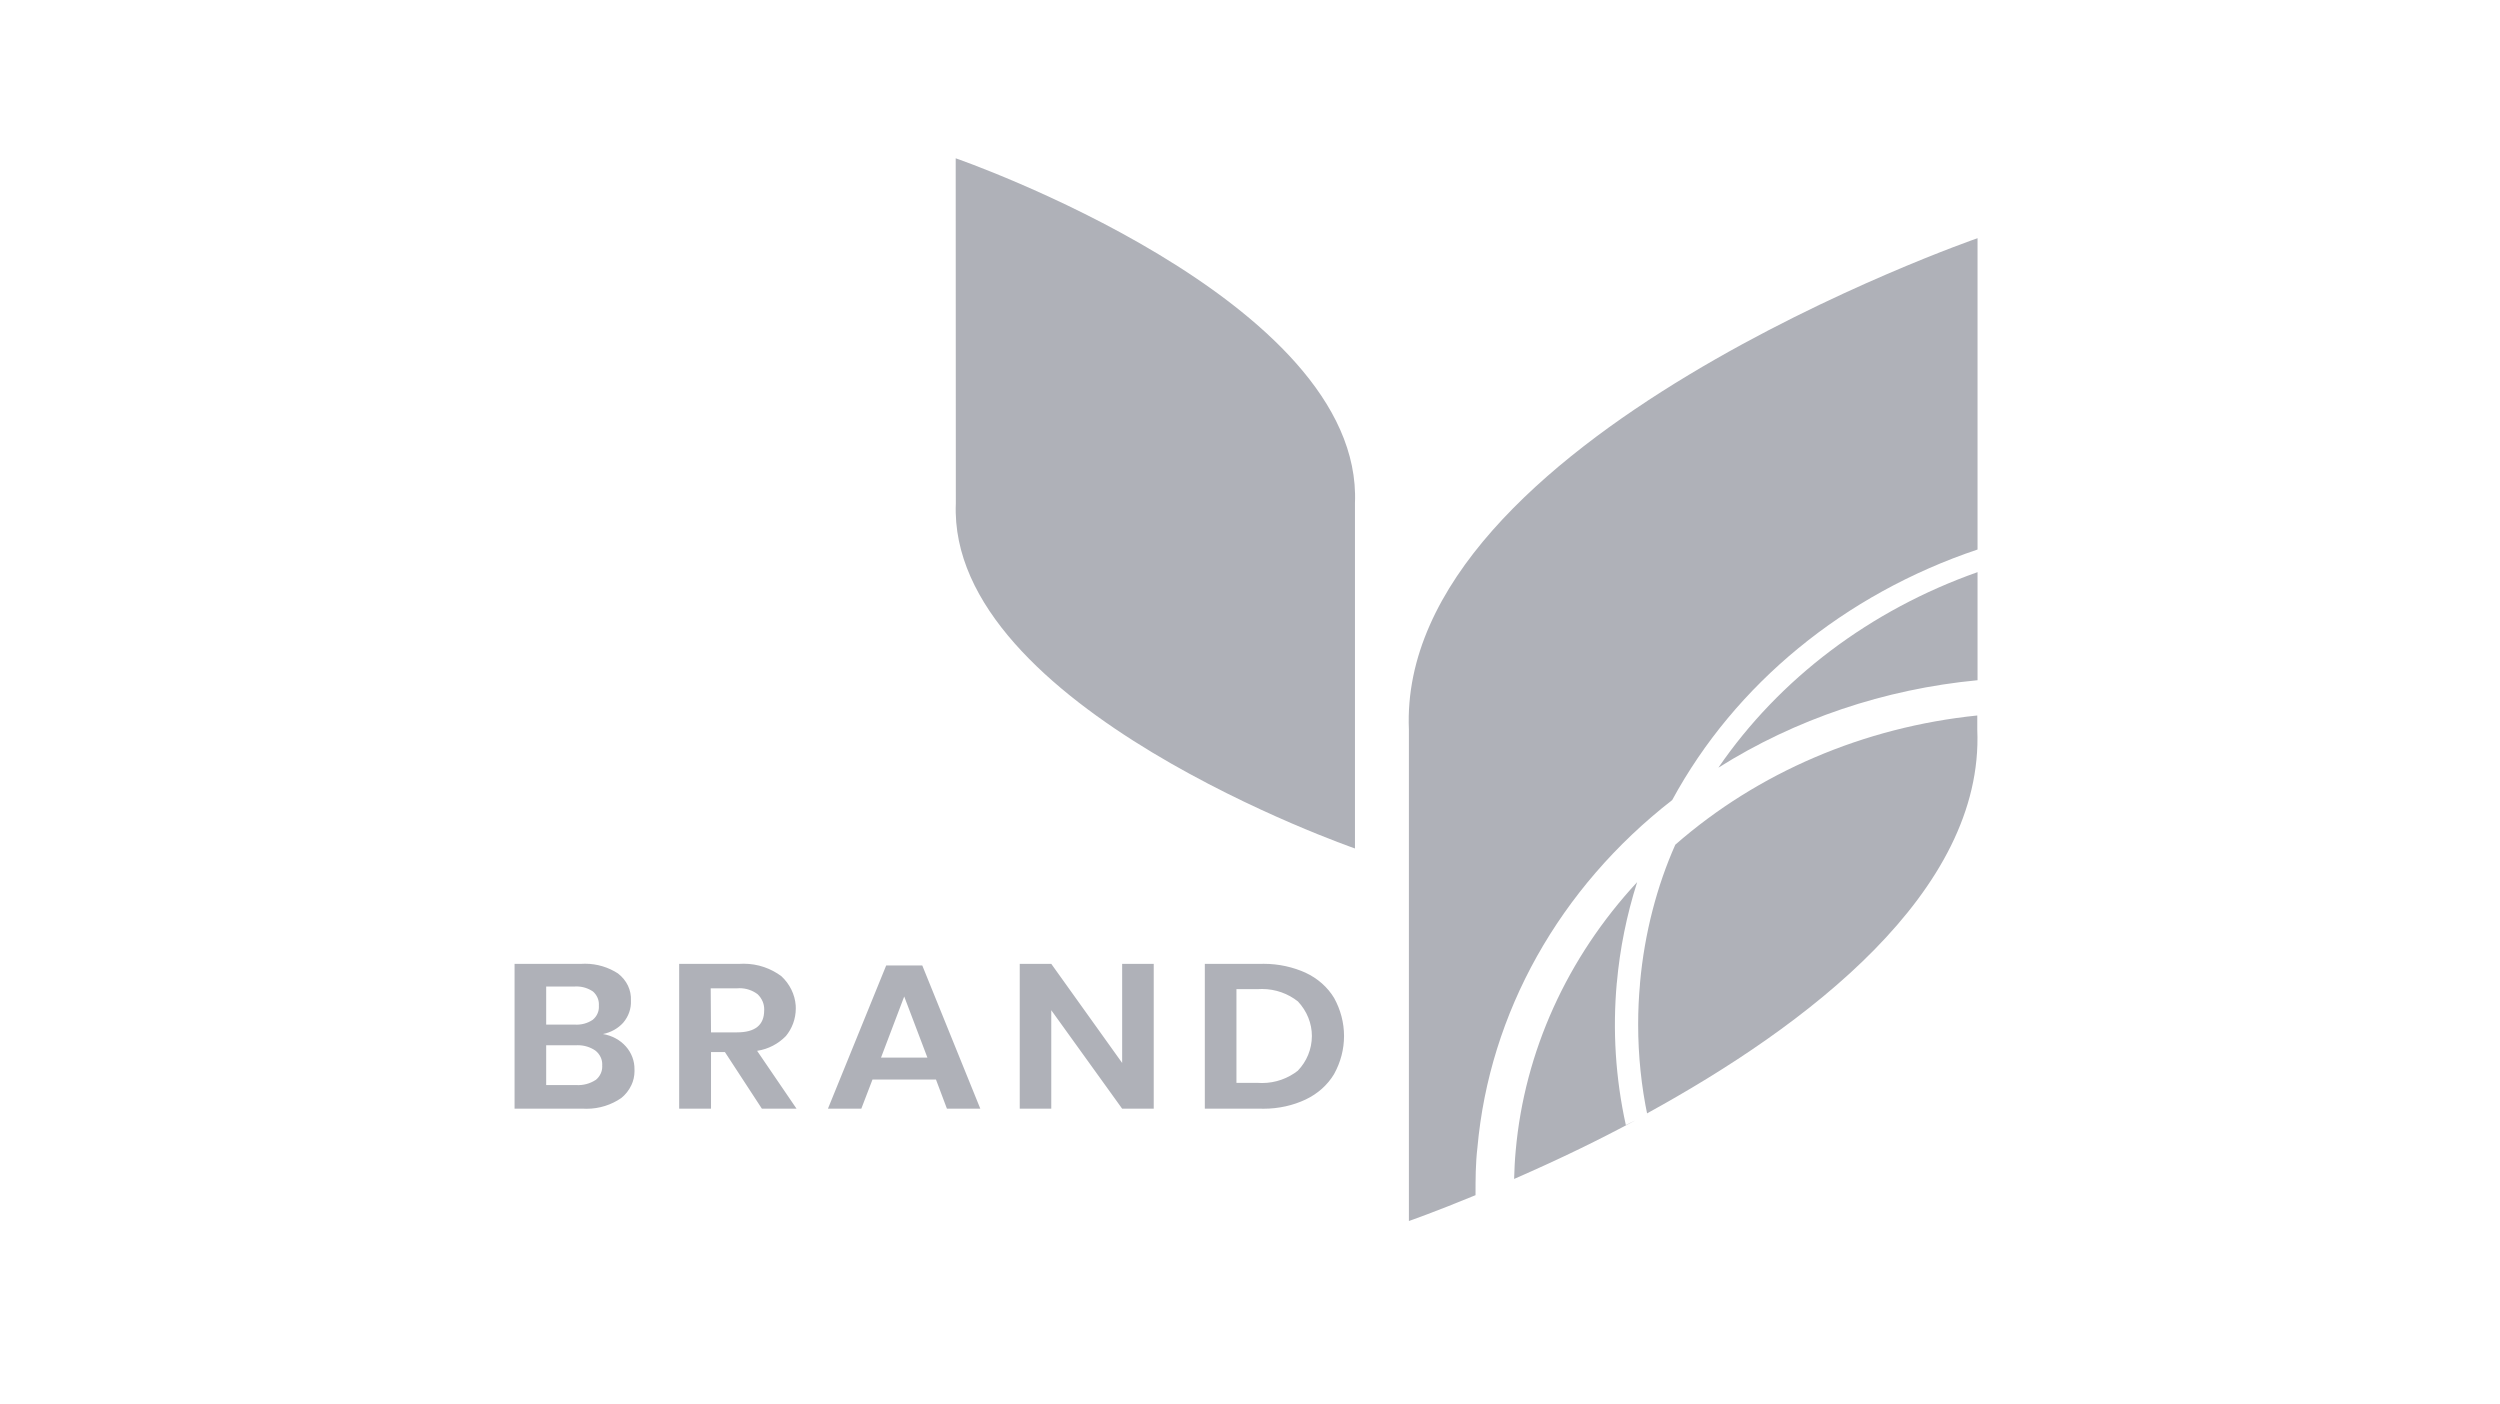
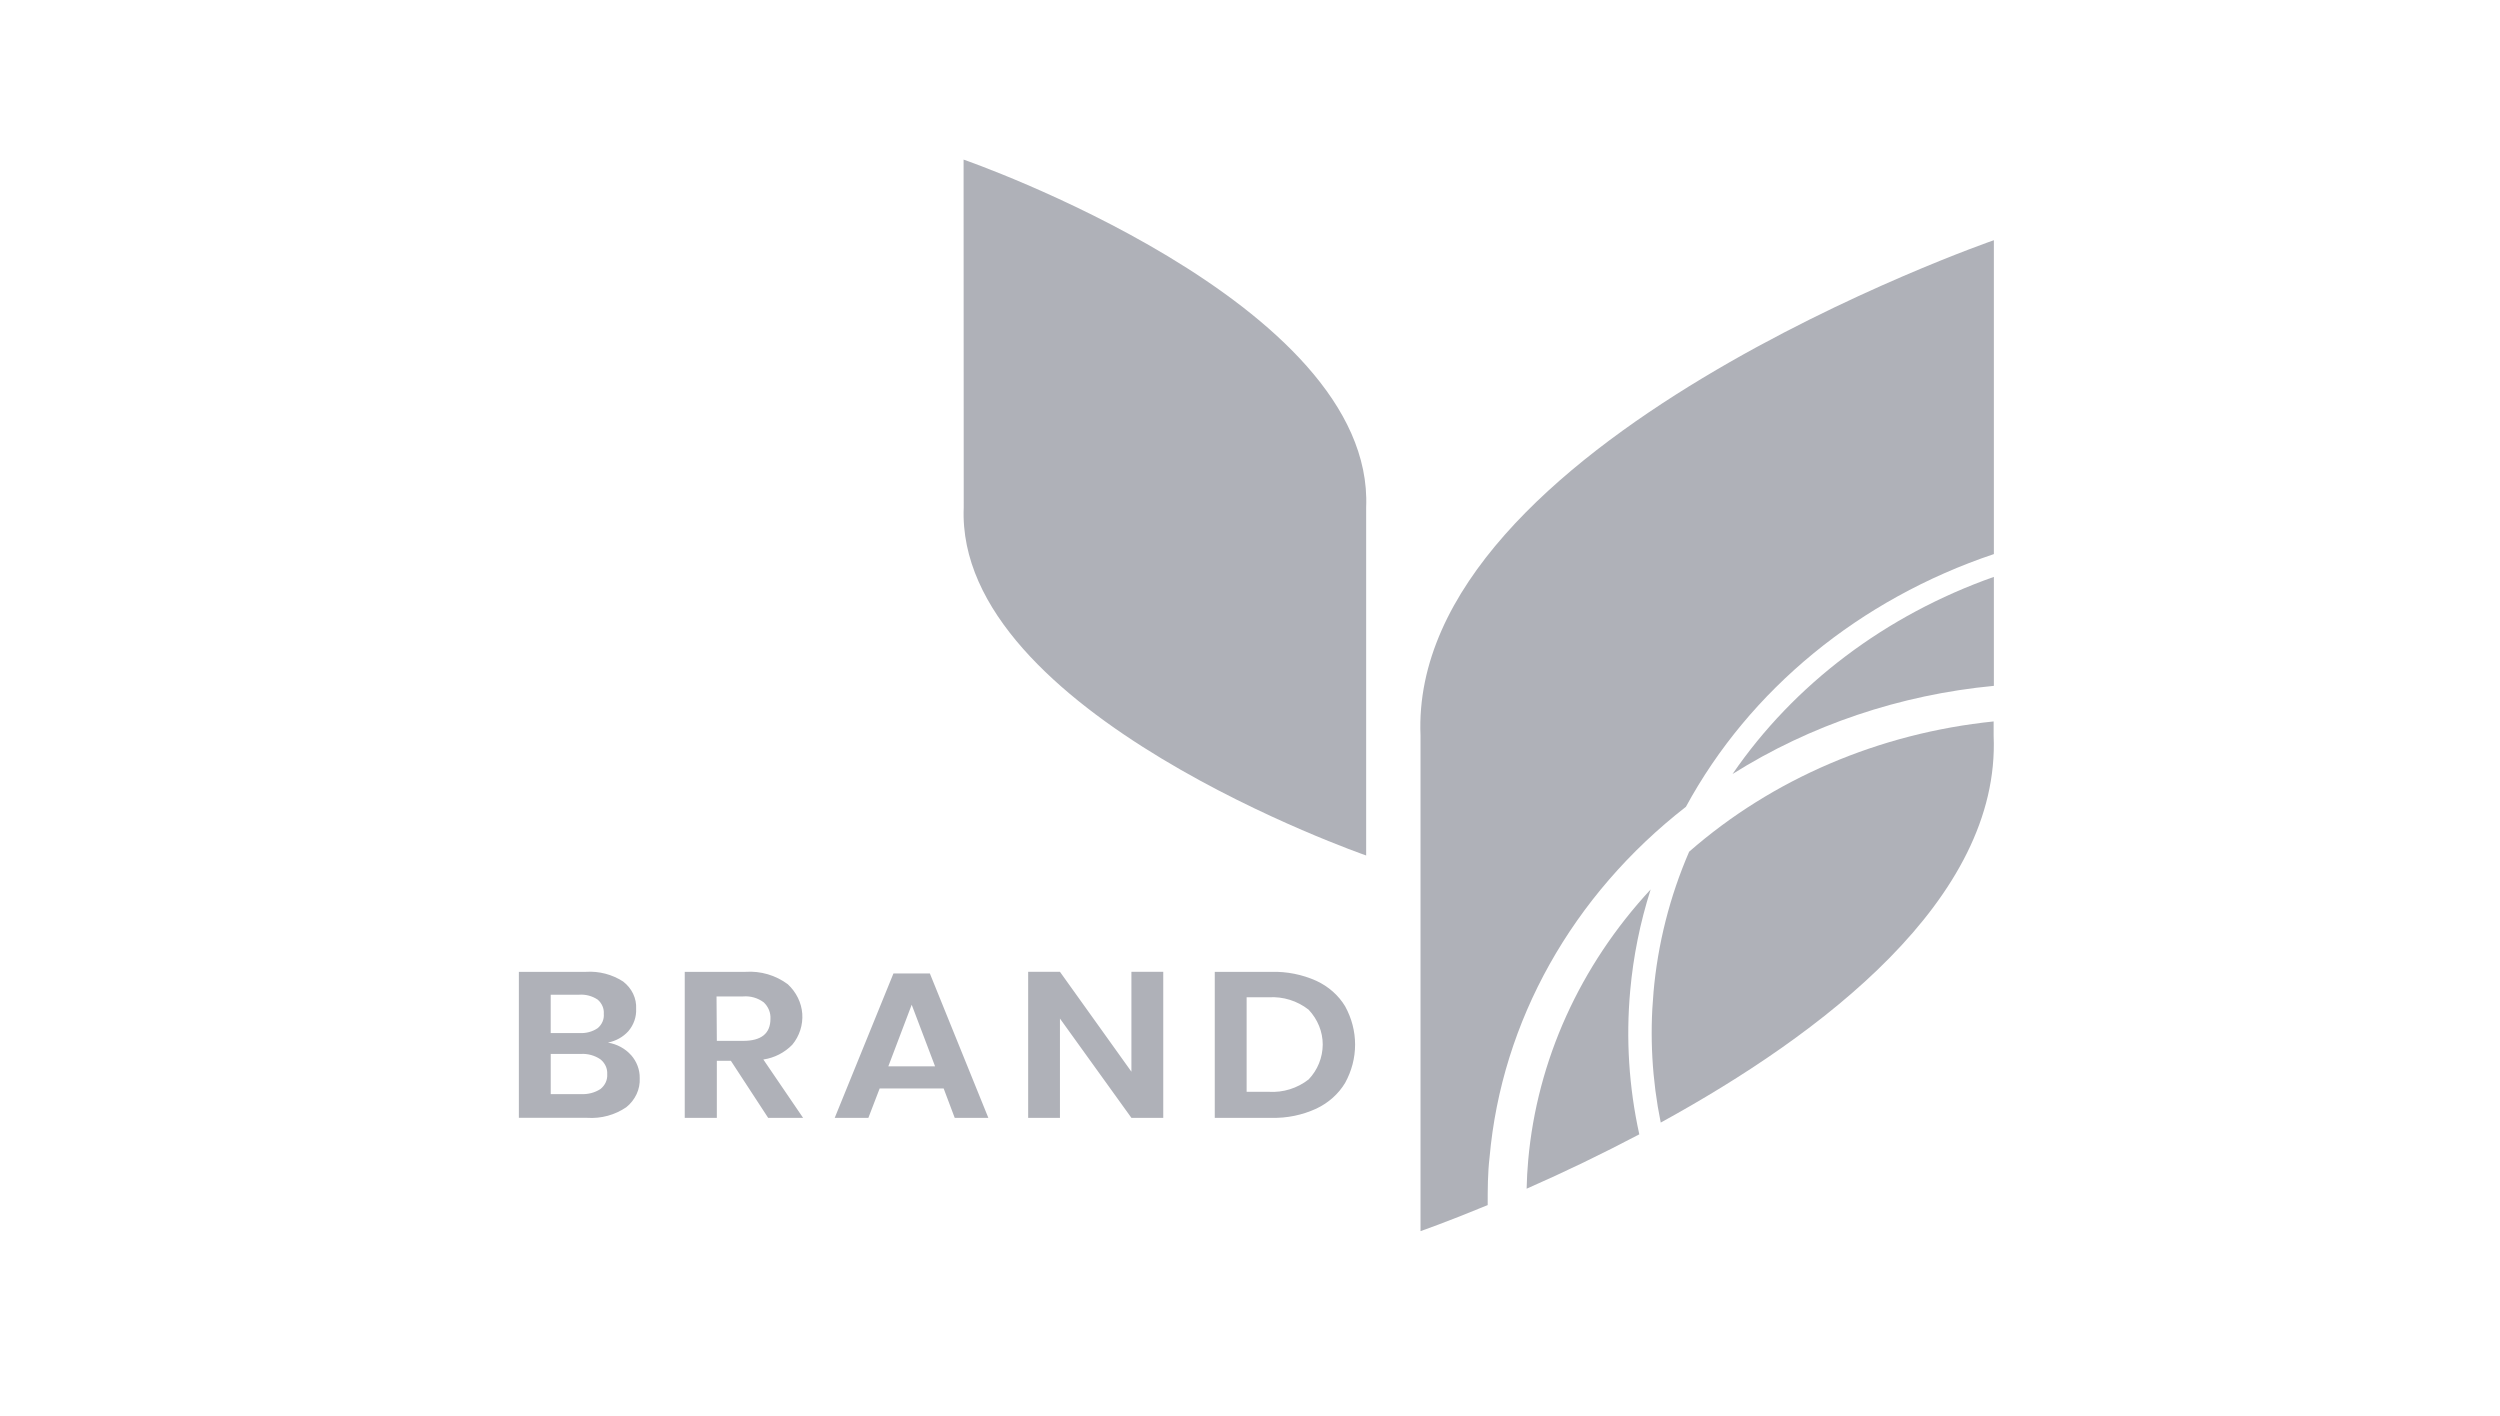
- <svg xmlns="http://www.w3.org/2000/svg" version="1.1" width="57" height="32" viewBox="0 0 57 32">
-   <path fill="#afb1b8" d="M14.27 23.859c0.13 0.147 0.199 0.332 0.196 0.521 0.001 0.012 0.001 0.026 0.001 0.039 0 0.117-0.026 0.227-0.073 0.326l0.002-0.005c-0.056 0.119-0.135 0.218-0.232 0.296l-0.002 0.001c-0.221 0.152-0.494 0.243-0.789 0.243-0.032 0-0.064-0.001-0.096-0.003l0.004 0h-1.549v-3.301h1.517c0.027-0.002 0.058-0.003 0.090-0.003 0.279 0 0.539 0.083 0.756 0.225l-0.005-0.003c0.098 0.076 0.176 0.171 0.227 0.277 0.051 0.108 0.074 0.224 0.068 0.341 0.009 0.181-0.053 0.361-0.176 0.505-0.118 0.131-0.281 0.222-0.462 0.258 0.205 0.034 0.391 0.134 0.523 0.283zM12.454 23.361h0.649c0.147 0.010 0.293-0.029 0.412-0.11 0.047-0.039 0.085-0.088 0.109-0.144l0.001-0.003c0.019-0.043 0.030-0.092 0.030-0.145 0-0.011-0.001-0.022-0.001-0.033l0 0.001c0.001-0.008 0.001-0.018 0.001-0.028 0-0.053-0.011-0.104-0.031-0.15l0.001 0.002c-0.025-0.058-0.062-0.108-0.108-0.147l-0.001-0c-0.105-0.071-0.234-0.113-0.373-0.113-0.018 0-0.036 0.001-0.054 0.002l0.002-0h-0.638v0.867zM13.578 24.627c0.051-0.040 0.091-0.091 0.118-0.149l0.001-0.003c0.022-0.046 0.034-0.101 0.034-0.158 0-0.009-0-0.018-0.001-0.027l0 0.001c0-0.007 0.001-0.016 0.001-0.024 0-0.059-0.013-0.115-0.037-0.165l0.001 0.002c-0.029-0.061-0.070-0.112-0.121-0.151l-0.001-0.001c-0.112-0.076-0.249-0.121-0.397-0.121-0.015 0-0.030 0-0.045 0.001l0.002-0h-0.68v0.908h0.689c0.155 0.008 0.308-0.032 0.435-0.115zM17.371 25.278l-0.843-1.291h-0.317v1.291h-0.726v-3.302h1.374c0.029-0.002 0.064-0.003 0.098-0.003 0.323 0 0.622 0.107 0.862 0.287l-0.004-0.003c0.192 0.179 0.308 0.415 0.327 0.666 0.002 0.021 0.002 0.045 0.002 0.069 0 0.241-0.086 0.461-0.228 0.633l0.001-0.002c-0.171 0.175-0.396 0.296-0.649 0.335l-0.006 0.001 0.899 1.319h-0.789zM16.21 23.538h0.594c0.412 0 0.619-0.166 0.619-0.5 0-0.008 0.001-0.017 0.001-0.027 0-0.063-0.013-0.122-0.035-0.176l0.001 0.003c-0.028-0.067-0.068-0.124-0.118-0.171l-0-0c-0.113-0.085-0.255-0.136-0.41-0.136-0.020 0-0.040 0.001-0.060 0.003l0.003-0h-0.601l0.007 1.005zM21.339 24.613h-1.446l-0.255 0.665h-0.761l1.328-3.265h0.823l1.323 3.265h-0.761l-0.25-0.665zM21.145 24.114l-0.529-1.394-0.529 1.394h1.057zM26.305 25.278h-0.72l-1.616-2.245v2.245h-0.719v-3.302h0.719l1.616 2.259v-2.259h0.72v3.302zM30.418 24.488c-0.149 0.249-0.376 0.452-0.652 0.582-0.28 0.132-0.608 0.209-0.955 0.209-0.021 0-0.041-0-0.062-0.001l0.003 0h-1.282v-3.302h1.283c0.018-0 0.039-0.001 0.060-0.001 0.345 0 0.673 0.075 0.968 0.209l-0.015-0.006c0.276 0.128 0.503 0.329 0.652 0.576 0.148 0.269 0.226 0.565 0.226 0.867s-0.077 0.597-0.226 0.866zM29.593 24.409c0.196-0.205 0.317-0.482 0.318-0.788v-0c0-0.289-0.113-0.569-0.318-0.788-0.223-0.177-0.509-0.284-0.82-0.284-0.029 0-0.058 0.001-0.086 0.003l0.004-0h-0.5v2.138h0.5c0.025 0.002 0.054 0.003 0.083 0.003 0.311 0 0.596-0.107 0.822-0.285l-0.003 0.002zM21.79 3.609s9.3 3.215 9.103 7.867v7.869s-9.294-3.216-9.1-7.869l-0.003-7.867zM39.179 17.503c1.757-1.107 3.788-1.792 5.909-1.994v-2.464c-2.444 0.863-4.517 2.427-5.909 4.458z" />
-   <path fill="#afb1b8" d="M38.124 18.245c1.437-2.651 3.93-4.696 6.964-5.716v-7.098s-13.245 4.58-12.965 11.205v11.203s0.59-0.205 1.519-0.589c0-0.358 0-0.719 0.043-1.083 0.274-3.075 1.87-5.925 4.439-7.924z" />
-   <path fill="#afb1b8" d="M36.864 22.407c0.069-0.777 0.225-1.546 0.463-2.294-1.599 1.725-2.568 3.867-2.769 6.122-0.020 0.213-0.030 0.426-0.036 0.645 1.105-0.483 1.942-0.895 2.761-1.334l-0.214 0.105c-0.235-1.067-0.304-2.159-0.206-3.244zM37.391 22.447c-0.026 0.273-0.041 0.589-0.041 0.909 0 0.718 0.074 1.419 0.216 2.094l-0.012-0.066c3.619-1.983 7.685-5.046 7.528-8.748v-0.323c-2.586 0.265-5.004 1.3-6.885 2.946-0.415 0.932-0.702 2.014-0.804 3.148l-0.003 0.040z" />
+ <svg xmlns="http://www.w3.org/2000/svg" width="106" height="60" fill="none">
+   <path d="M26.757 44.735c.244.276.373.622.367.977a1.43 1.43 0 0 1-.131.676 1.558 1.558 0 0 1-.438.558 2.627 2.627 0 0 1-1.651.45H22v-6.19h2.844a2.593 2.593 0 0 1 1.576.41c.184.142.33.32.425.52.096.202.139.42.127.64.016.34-.1.677-.33.946-.221.246-.526.416-.866.484.385.064.733.252.98.53Zm-3.406-.934h1.216c.276.018.55-.055.773-.206a.738.738 0 0 0 .207-.275.68.68 0 0 0 .054-.33.702.702 0 0 0-.055-.329.759.759 0 0 0-.203-.276 1.255 1.255 0 0 0-.796-.209H23.35v1.625Zm2.108 2.374a.777.777 0 0 0 .224-.284.712.712 0 0 0 .063-.345.722.722 0 0 0-.066-.35.788.788 0 0 0-.228-.285 1.338 1.338 0 0 0-.826-.224h-1.275v1.703h1.292c.29.015.578-.06.816-.215ZM32.57 47.397l-1.581-2.42h-.595v2.42h-1.361v-6.191h2.577a2.699 2.699 0 0 1 1.793.526c.36.336.578.779.613 1.248a1.86 1.86 0 0 1-.421 1.314 2.148 2.148 0 0 1-1.229.629l1.685 2.474h-1.48Zm-2.176-3.264h1.113c.773 0 1.16-.312 1.16-.937a.852.852 0 0 0-.063-.375.917.917 0 0 0-.221-.321 1.282 1.282 0 0 0-.876-.251h-1.126l.013 1.884ZM40.01 46.15h-2.712l-.479 1.247h-1.427l2.49-6.122h1.544l2.48 6.122H40.48l-.469-1.246Zm-.363-.937-.991-2.613-.991 2.613h1.982ZM49.322 47.397h-1.35l-3.03-4.21v4.21h-1.348v-6.192h1.348l3.03 4.235v-4.235h1.35v6.192ZM57.033 45.915c-.28.467-.705.848-1.223 1.092a4.288 4.288 0 0 1-1.9.39h-2.404v-6.191h2.405a4.376 4.376 0 0 1 1.9.38c.517.24.943.616 1.222 1.08.278.504.423 1.06.423 1.625 0 .564-.145 1.12-.423 1.624Zm-1.546-.148a2.16 2.16 0 0 0 .597-1.478c0-.542-.212-1.066-.597-1.477a2.488 2.488 0 0 0-1.692-.527h-.938v4.008h.938a2.49 2.49 0 0 0 1.692-.526ZM40.856 6.767s17.438 6.028 17.069 14.751v14.754s-17.426-6.03-17.063-14.754l-.006-14.751ZM73.46 32.818c3.294-2.075 7.103-3.36 11.08-3.738v-4.62c-4.582 1.618-8.47 4.55-11.08 8.358Z" fill="#AFB1B8" />
+   <path d="M71.482 34.21c2.695-4.97 7.368-8.805 13.058-10.717V10.185s-24.835 8.587-24.31 21.009V52.2s1.107-.384 2.848-1.104c0-.671 0-1.349.08-2.03.513-5.766 3.507-11.11 8.324-14.857Z" fill="#AFB1B8" />
+   <path d="M69.12 42.013c.13-1.457.421-2.898.868-4.301-2.998 3.235-4.815 7.25-5.192 11.479-.037.399-.057.798-.067 1.21a74.756 74.756 0 0 0 4.777-2.305c-.44-2.001-.57-4.049-.386-6.083ZM70.108 42.089a19.051 19.051 0 0 0 .307 5.508c6.785-3.718 14.41-9.462 14.115-16.403v-.605c-4.848.497-9.383 2.437-12.91 5.523a19.259 19.259 0 0 0-1.513 5.977Z" fill="#AFB1B8" />
</svg>
